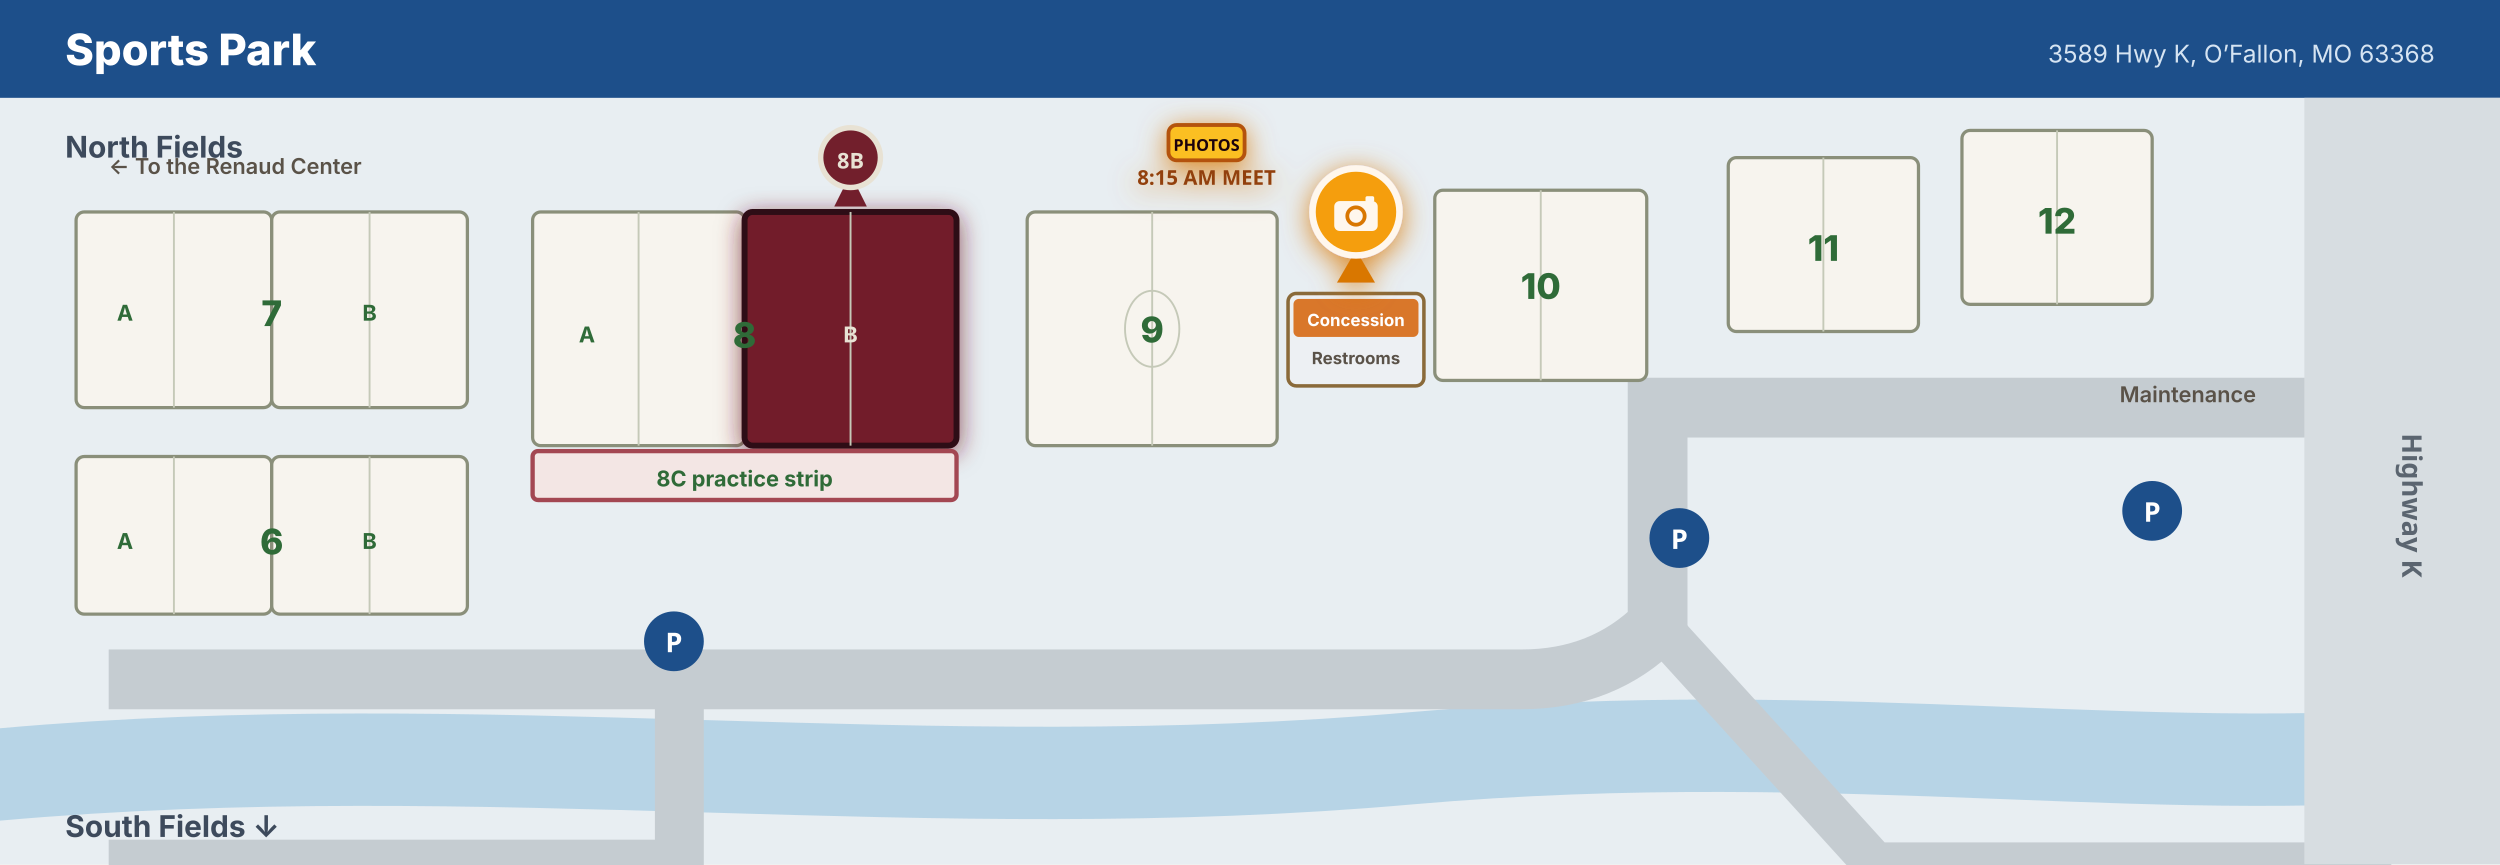
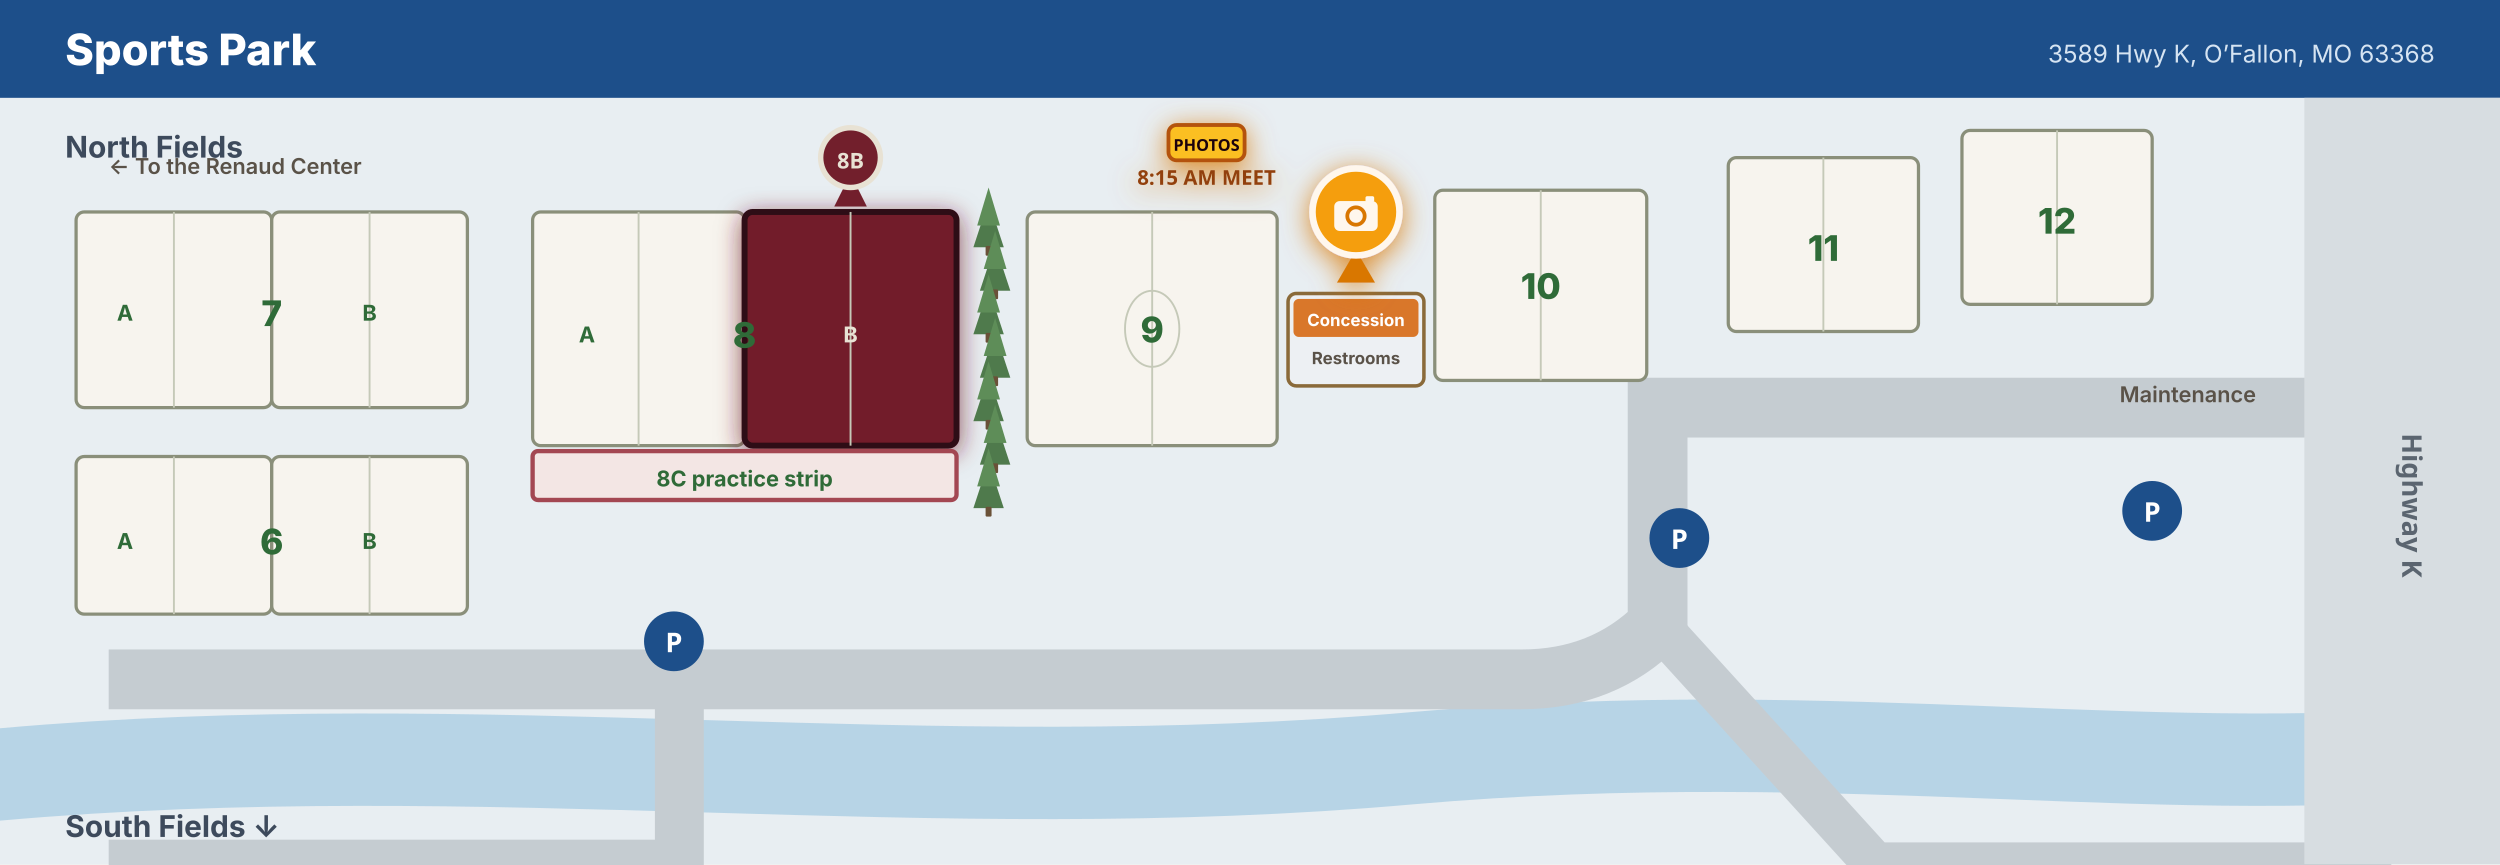
<svg xmlns="http://www.w3.org/2000/svg" class="park-map" viewBox="0 0 920 318" role="img" aria-labelledby="park-map-title park-map-desc">
  <style>
.field-pitch{fill:#f7f4ee;stroke:#8a8f7a;stroke-width:1.2}
.field-lines{fill:none;stroke:#c5c9b8;stroke-width:.7}
.field-num{font-family:Outfit,Inter,system-ui,sans-serif;font-weight:800;fill:#2f6b38;font-size:13px}
.field-sub{font-family:Inter,system-ui,sans-serif;font-weight:700;fill:#2f6b38;font-size:8px}
.label-sm{font-family:Inter,system-ui,sans-serif;font-weight:600;fill:#5a5248;font-size:8px}
.label-md{font-family:Outfit,Inter,system-ui,sans-serif;font-weight:700;fill:#3d4a5c;font-size:11px}
.week .field-pitch{fill:#721f2c;stroke:#2d0c13;stroke-width:2.2}
.week .field-sub,.week .field-num{fill:#e8e2d4}
.practice .field-pitch{fill:#f3e6e4;stroke:#a34752;stroke-width:1.6}
.week{
  transform-box:fill-box;
  transform-origin:center;
  animation:weekPulse 1.9s ease-in-out infinite;
  filter:url(#weekGlow);
}
#week-pin{
  transform-box:fill-box;
  transform-origin:center bottom;
  animation:pinBob 1.9s ease-in-out infinite;
}
#photo-pin{
  transform-box:fill-box;
  transform-origin:center bottom;
  animation:pinBob 1.6s ease-in-out infinite;
  filter:url(#photoGlow);
}
@keyframes weekPulse{
  0%,100%{transform:translateY(0) scale(1)}
  50%{transform:translateY(-5px) scale(1.12)}
}
@keyframes pinBob{
  0%,100%{transform:translateY(0) scale(1)}
  50%{transform:translateY(-7px) scale(1.16)}
}
@media (prefers-reduced-motion:reduce){
  .week,#week-pin,#photo-pin{animation:none}
}
</style>
  <defs>
    <filter id="weekGlow" x="-40%" y="-40%" width="180%" height="180%">
      <feDropShadow dx="0" dy="2" stdDeviation="4.5" flood-color="#721f2c" flood-opacity=".75" />
    </filter>
    <filter id="photoGlow" x="-50%" y="-50%" width="200%" height="200%">
      <feDropShadow dx="0" dy="2" stdDeviation="5" flood-color="#d97706" flood-opacity=".85" />
    </filter>
  </defs>
  <rect width="920" height="318" fill="#e8eef2" />
  <rect x="0" y="0" width="920" height="36" fill="#1d4f8a" />
  <text x="24" y="24" fill="#fff" font-family="Outfit, Inter, sans-serif" font-size="16" font-weight="800">Sports Park</text>
  <text x="896" y="23" text-anchor="end" fill="#d6e4f2" font-family="Inter, sans-serif" font-size="9">3589 Hwy K, O’Fallon, MO 63368</text>
  <path d="M0 268 C 180 252, 340 278, 520 262 C 680 248, 800 272, 920 258 L 920 292 C 800 306, 680 282, 520 296 C 340 312, 180 286, 0 302 Z" fill="#b7d4e6" />
  <path d="M40 250 H 560 Q 590 250 610 230 V 150 H 860" fill="none" stroke="#c5ccd1" stroke-width="22" />
  <path d="M250 250 V 318 H 40" fill="none" stroke="#c5ccd1" stroke-width="18" />
  <path d="M610 230 L 690 318 H 880" fill="none" stroke="#c5ccd1" stroke-width="16" />
  <rect x="848" y="36" width="72" height="282" fill="#d7dde1" />
  <text x="884" y="186" text-anchor="middle" fill="#5b6570" font-family="Outfit, sans-serif" font-size="10" font-weight="700" transform="rotate(90 884 186)">Highway K</text>
  <text x="24" y="58" class="label-md">North Fields</text>
  <text x="24" y="308" class="label-md">South Fields ↓</text>
  <g fill="#1d4f8a">
    <circle cx="248" cy="236" r="11" />
    <text x="248" y="240" text-anchor="middle" fill="#fff" font-size="10" font-weight="800" font-family="Outfit, sans-serif">P</text>
    <circle cx="618" cy="198" r="11" />
    <text x="618" y="202" text-anchor="middle" fill="#fff" font-size="10" font-weight="800" font-family="Outfit, sans-serif">P</text>
    <circle cx="792" cy="188" r="11" />
    <text x="792" y="192" text-anchor="middle" fill="#fff" font-size="10" font-weight="800" font-family="Outfit, sans-serif">P</text>
  </g>
  <g data-field="6A">
    <rect class="field-pitch" x="28" y="168" width="72" height="58" rx="3" />
    <line class="field-lines" x1="64" y1="168" x2="64" y2="226" />
    <text class="field-sub" x="46" y="202" text-anchor="middle">A</text>
  </g>
  <g data-field="6B">
    <rect class="field-pitch" x="100" y="168" width="72" height="58" rx="3" />
    <line class="field-lines" x1="136" y1="168" x2="136" y2="226" />
    <text class="field-sub" x="136" y="202" text-anchor="middle">B</text>
  </g>
  <text class="field-num" x="100" y="204" text-anchor="middle">6</text>
  <g data-field="7A">
    <rect class="field-pitch" x="28" y="78" width="72" height="72" rx="3" />
    <line class="field-lines" x1="64" y1="78" x2="64" y2="150" />
    <text class="field-sub" x="46" y="118" text-anchor="middle">A</text>
  </g>
  <g data-field="7B">
    <rect class="field-pitch" x="100" y="78" width="72" height="72" rx="3" />
    <line class="field-lines" x1="136" y1="78" x2="136" y2="150" />
    <text class="field-sub" x="136" y="118" text-anchor="middle">B</text>
  </g>
  <text class="field-num" x="100" y="120" text-anchor="middle">7</text>
  <g data-field="8A">
    <rect class="field-pitch" x="196" y="78" width="78" height="86" rx="3" />
    <line class="field-lines" x1="235" y1="78" x2="235" y2="164" />
    <text class="field-sub" x="216" y="126" text-anchor="middle">A</text>
  </g>
  <g class="week" data-field="8B">
    <rect class="field-pitch" x="274" y="78" width="78" height="86" rx="3" />
    <line class="field-lines" x1="313" y1="78" x2="313" y2="164" />
    <text class="field-sub" x="313" y="126" text-anchor="middle">B</text>
  </g>
  <text class="field-num" x="274" y="128" text-anchor="middle">8</text>
  <g class="practice" data-field="8C">
    <rect class="field-pitch" x="196" y="166" width="156" height="18" rx="2" />
    <text class="field-sub" x="274" y="179" text-anchor="middle">8C practice strip</text>
  </g>
+   <g id="tree-row-8-9" aria-hidden="true">
+     <g transform="translate(363.8 86)">
+       <polygon points="0,-12 5.6,5 -5.6,5" fill="#4f7a4c" />
+       <polygon points="0,-17 4.2,-3 -4.2,-3" fill="#5e8d58" />
+       <rect x="-1.1" y="4.5" width="2.2" height="3.6" rx=".4" fill="#6a5138" />
+     </g>
+     <g transform="translate(366.2 102)">
+       <polygon points="0,-12 5.6,5 -5.6,5" fill="#4f7a4c" />
+       <polygon points="0,-17 4.2,-3 -4.2,-3" fill="#5e8d58" />
+       <rect x="-1.1" y="4.5" width="2.2" height="3.6" rx=".4" fill="#6a5138" />
+     </g>
+     <g transform="translate(363.8 118)">
+       <polygon points="0,-12 5.6,5 -5.6,5" fill="#4f7a4c" />
+       <polygon points="0,-17 4.2,-3 -4.2,-3" fill="#5e8d58" />
+       <rect x="-1.1" y="4.5" width="2.2" height="3.6" rx=".4" fill="#6a5138" />
+     </g>
+     <g transform="translate(366.2 134)">
+       <polygon points="0,-12 5.6,5 -5.6,5" fill="#4f7a4c" />
+       <polygon points="0,-17 4.2,-3 -4.2,-3" fill="#5e8d58" />
+       <rect x="-1.1" y="4.5" width="2.2" height="3.6" rx=".4" fill="#6a5138" />
+     </g>
+     <g transform="translate(363.8 150)">
+       <polygon points="0,-12 5.6,5 -5.6,5" fill="#4f7a4c" />
+       <polygon points="0,-17 4.2,-3 -4.2,-3" fill="#5e8d58" />
+       <rect x="-1.1" y="4.5" width="2.2" height="3.6" rx=".4" fill="#6a5138" />
+     </g>
+     <g transform="translate(366.2 166)">
+       <polygon points="0,-12 5.6,5 -5.6,5" fill="#4f7a4c" />
+       <polygon points="0,-17 4.2,-3 -4.2,-3" fill="#5e8d58" />
+       <rect x="-1.1" y="4.5" width="2.2" height="3.6" rx=".4" fill="#6a5138" />
+     </g>
+     <g transform="translate(363.8 182)">
+       <polygon points="0,-12 5.6,5 -5.6,5" fill="#4f7a4c" />
+       <polygon points="0,-17 4.2,-3 -4.2,-3" fill="#5e8d58" />
+       <rect x="-1.1" y="4.5" width="2.2" height="3.6" rx=".4" fill="#6a5138" />
+     </g>
+   </g>
  <g data-field="9">
    <rect class="field-pitch" x="378" y="78" width="92" height="86" rx="3" />
    <line class="field-lines" x1="424" y1="78" x2="424" y2="164" />
    <ellipse class="field-lines" cx="424" cy="121" rx="10" ry="14" />
    <text class="field-num" x="424" y="126" text-anchor="middle">9</text>
  </g>
  <g data-field="10">
    <rect class="field-pitch" x="528" y="70" width="78" height="70" rx="3" />
    <line class="field-lines" x1="567" y1="70" x2="567" y2="140" />
    <text class="field-num" x="567" y="110" text-anchor="middle">10</text>
  </g>
  <g id="north-concession">
    <rect x="474" y="108" width="50" height="34" rx="3" fill="#edf0f3" stroke="#8a6a3a" stroke-width="1.3" />
    <rect x="476" y="110" width="46" height="14" rx="2" fill="#d9772a" />
    <text x="499" y="120" text-anchor="middle" fill="#fff" font-size="6.2" font-weight="700" font-family="Inter, sans-serif">Concession</text>
    <text x="499" y="134" text-anchor="middle" fill="#5a5248" font-size="6.2" font-weight="700" font-family="Inter, sans-serif">Restrooms</text>
  </g>
  <g data-field="11">
    <rect class="field-pitch" x="636" y="58" width="70" height="64" rx="3" />
    <line class="field-lines" x1="671" y1="58" x2="671" y2="122" />
    <text class="field-num" x="671" y="96" text-anchor="middle">11</text>
  </g>
  <g data-field="12">
    <rect class="field-pitch" x="722" y="48" width="70" height="64" rx="3" />
    <line class="field-lines" x1="757" y1="48" x2="757" y2="112" />
    <text class="field-num" x="757" y="86" text-anchor="middle">12</text>
  </g>
  <text x="40" y="64" class="label-sm">← To the Renaud Center</text>
  <text x="780" y="148" class="label-sm">Maintenance</text>
  <g id="week-pin">
    <path d="M313 64 l6 12 h-12 z" fill="#721f2c" />
    <circle cx="313" cy="58" r="11" fill="#721f2c" stroke="#e8e2d4" stroke-width="2" />
    <text x="313" y="62" text-anchor="middle" fill="#e8e2d4" font-size="8" font-weight="800" font-family="Outfit, sans-serif">8B</text>
  </g>
  <g id="photo-pin">
    <path d="M499 92 l7 12 h-14 z" fill="#d97706" />
    <circle cx="499" cy="78" r="16" fill="#f59e0b" stroke="#fff7ed" stroke-width="2.4" />
    <rect x="491" y="74" width="16" height="11" rx="2" fill="#fff7ed" />
    <circle cx="499" cy="79.5" r="3.2" fill="none" stroke="#d97706" stroke-width="1.4" />
    <rect x="502.5" y="72.2" width="3.2" height="2.2" rx="0.6" fill="#fff7ed" />
    <rect x="430" y="46" width="28" height="13" rx="3" fill="#fbbf24" stroke="#b45309" stroke-width="1.4" />
    <text x="444" y="55.5" text-anchor="middle" fill="#1a0508" font-size="6" font-weight="800" font-family="Outfit, sans-serif">PHOTOS</text>
    <text x="444" y="68" text-anchor="middle" fill="#92400e" font-size="7.5" font-weight="800" font-family="Outfit, sans-serif">8:15 AM MEET</text>
  </g>
</svg>
